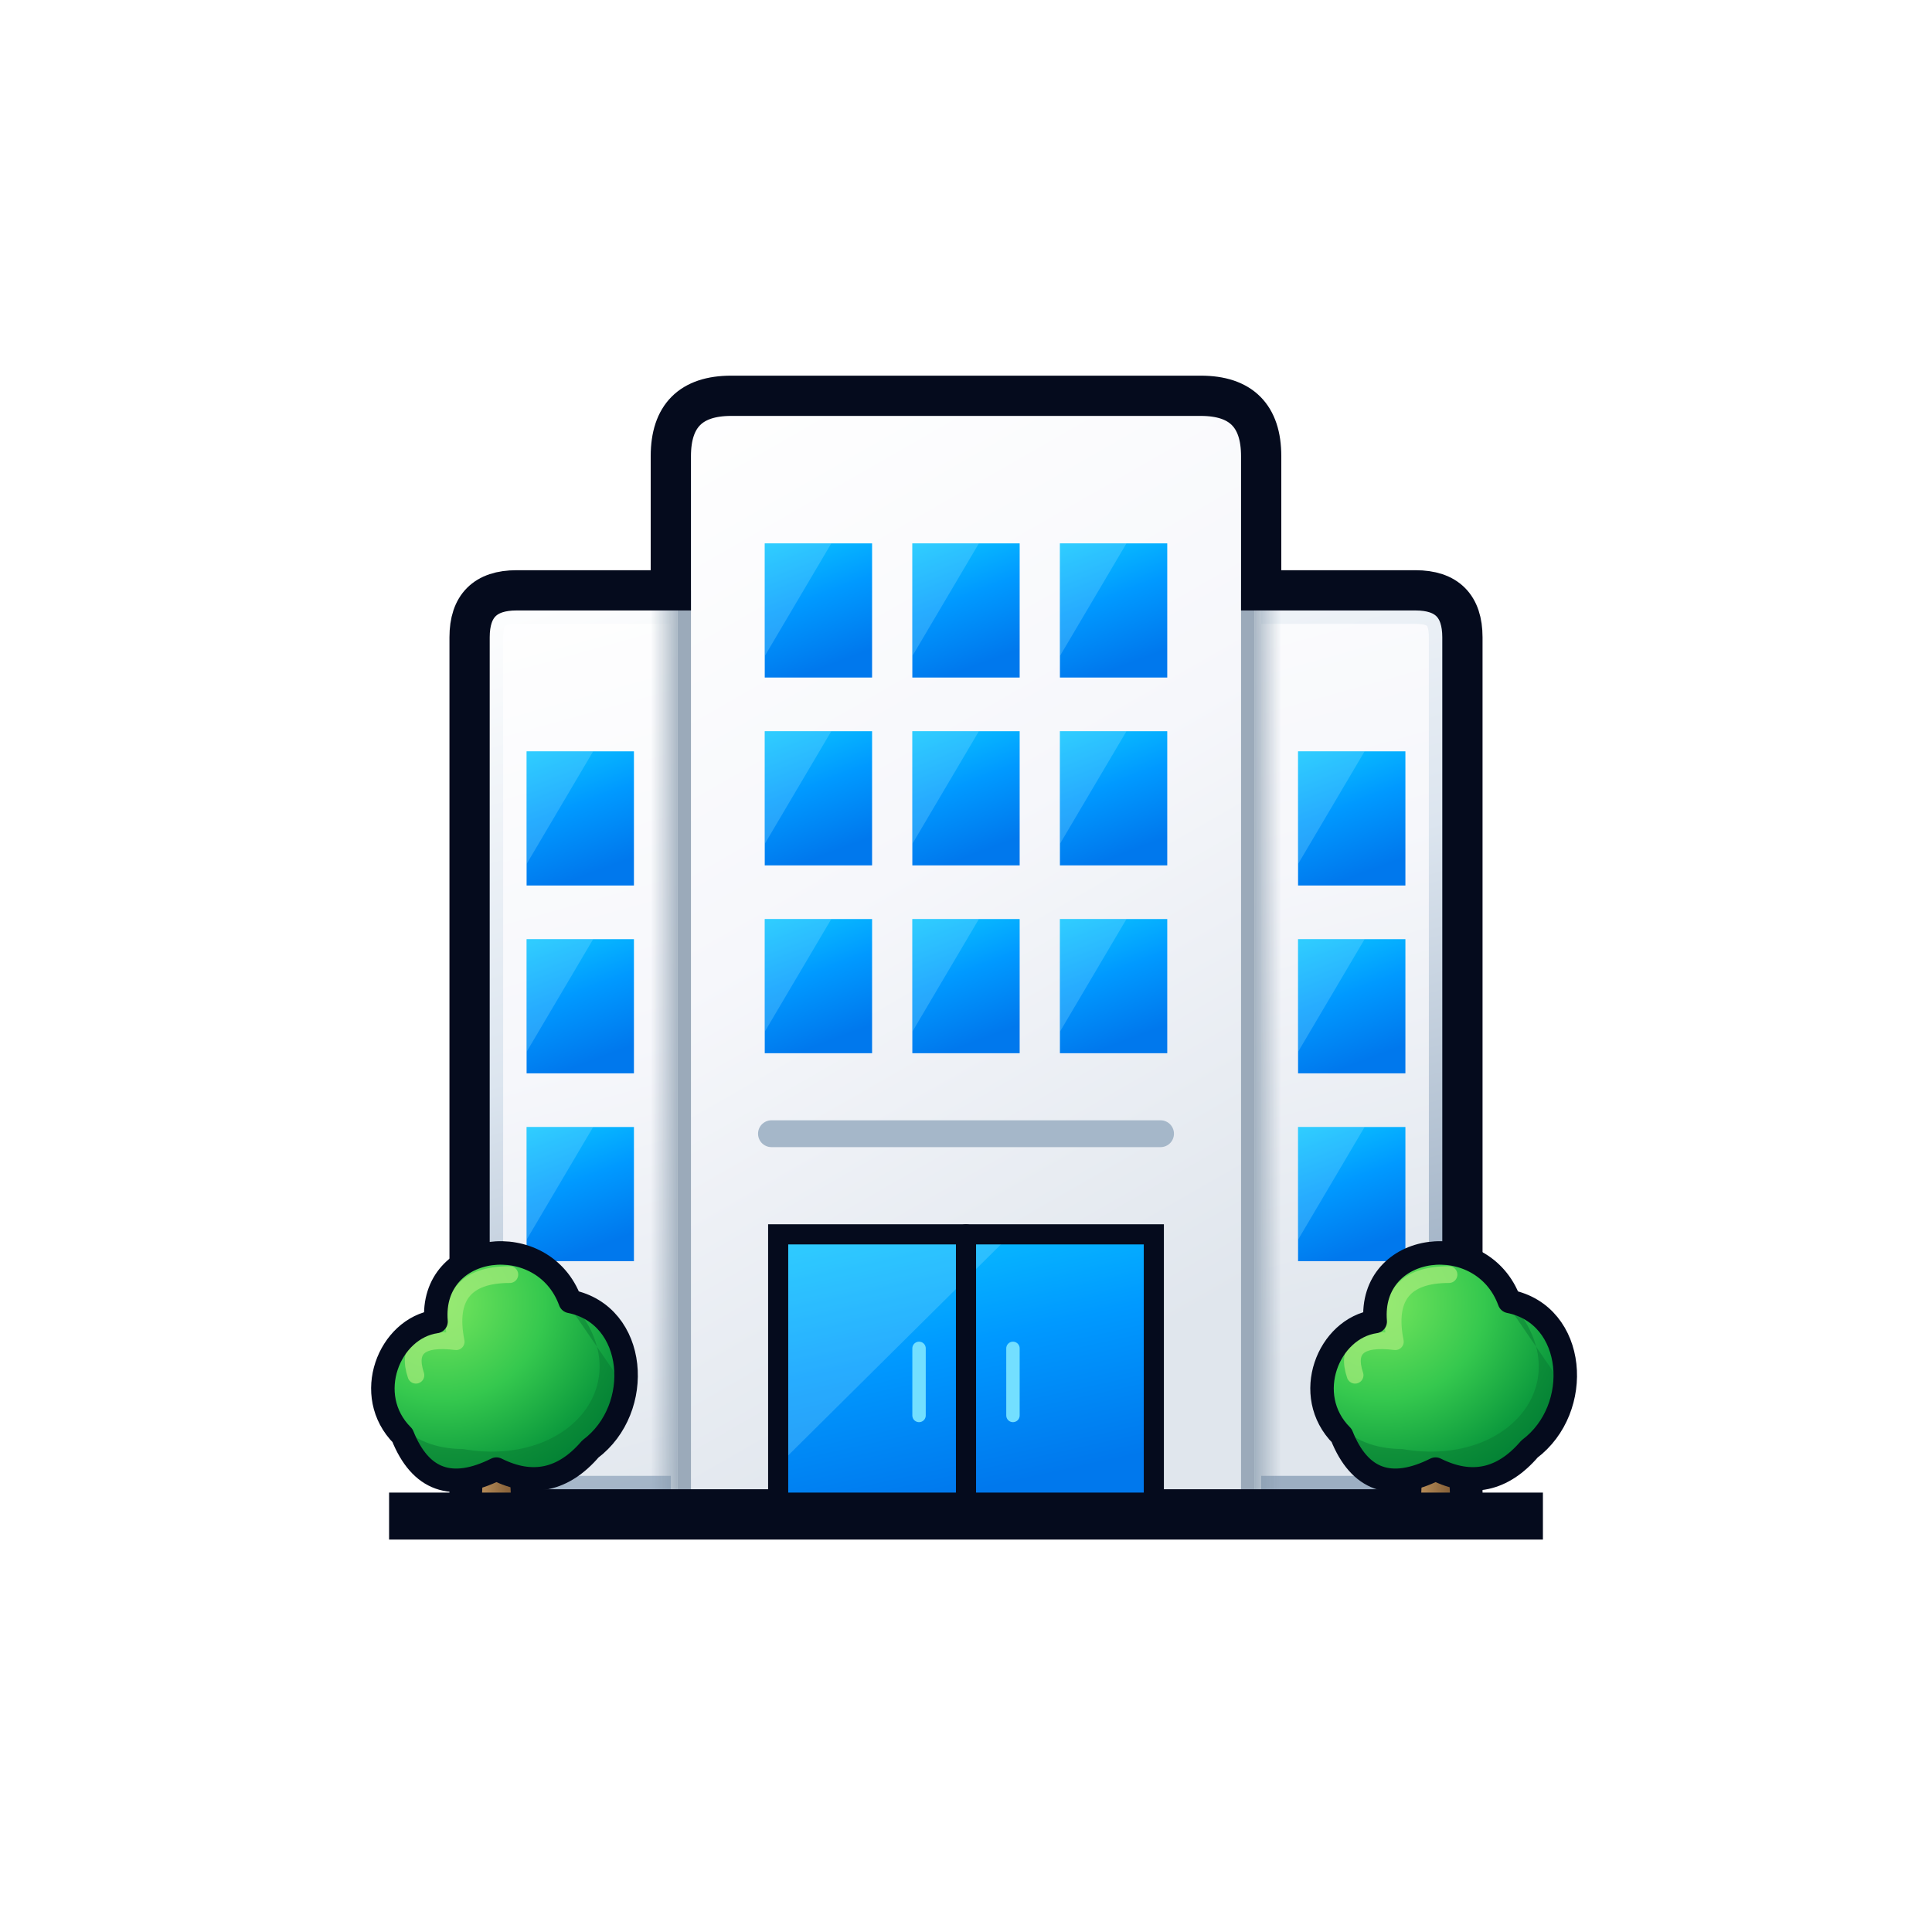
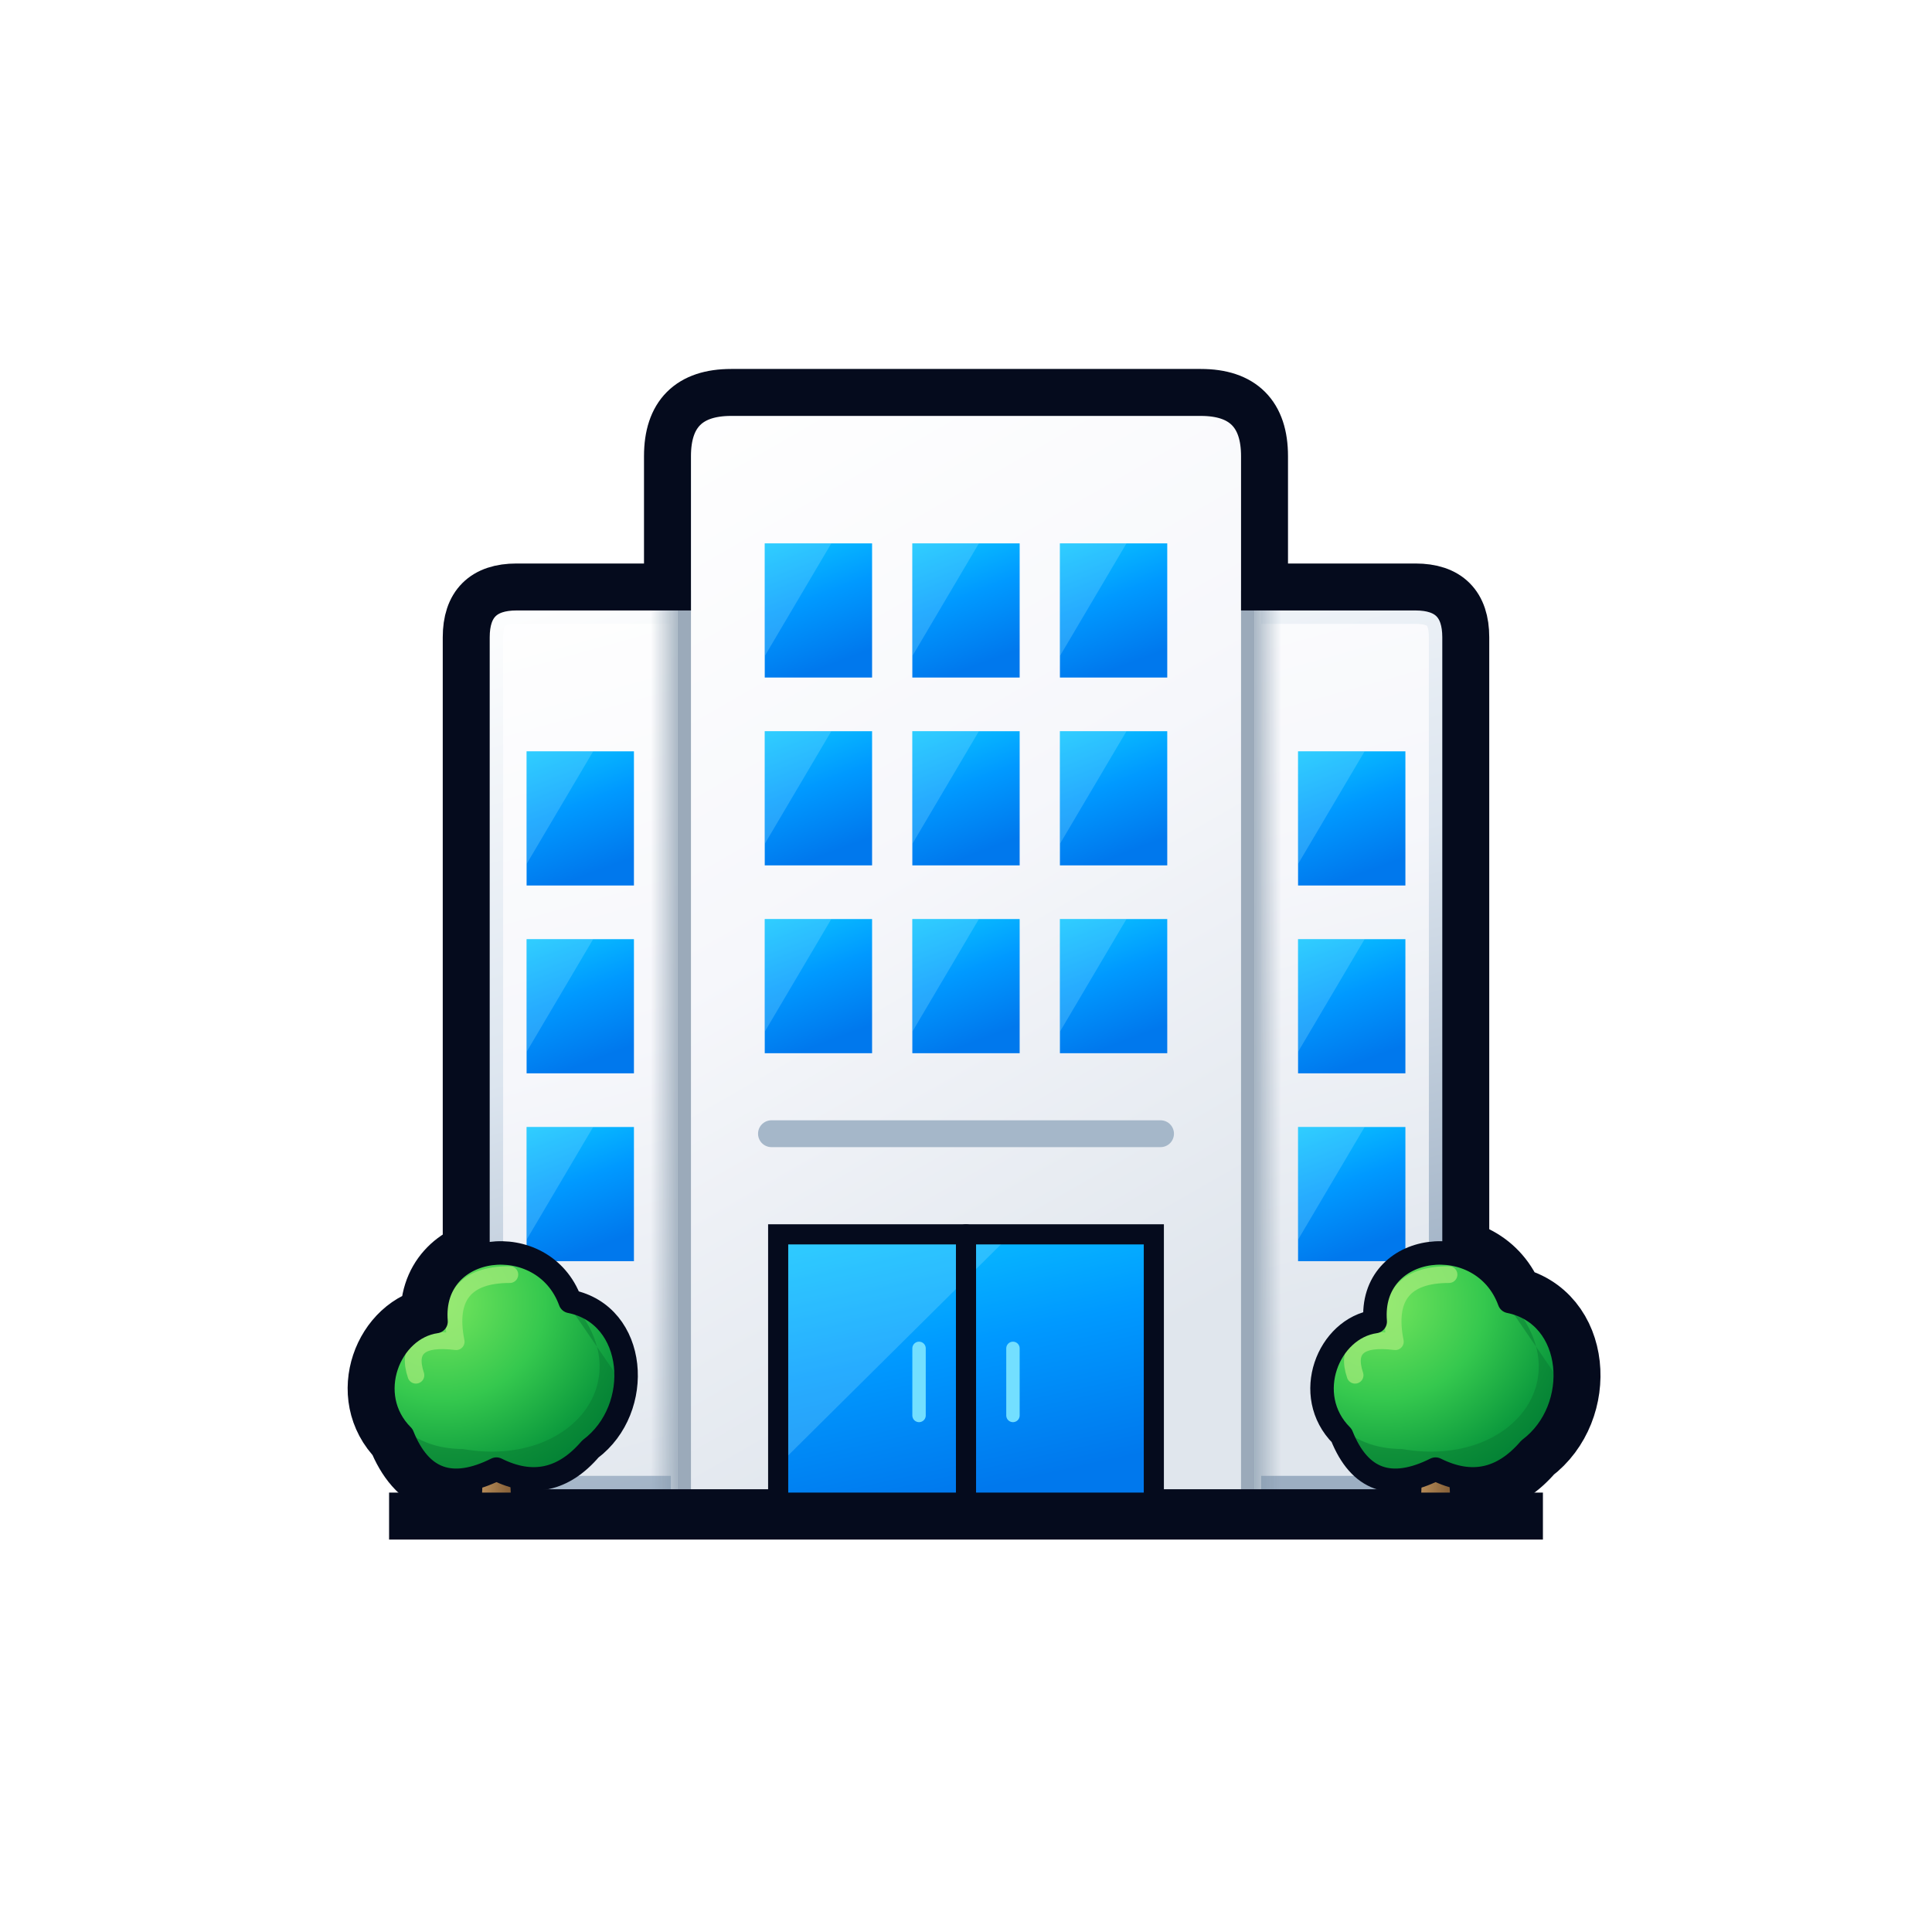
<svg xmlns="http://www.w3.org/2000/svg" width="288" height="288" viewBox="0 0 288 288" role="img" aria-labelledby="business-building-title">
  <defs>
    <linearGradient id="business-building-blue" x1="0" y1="0" x2=".3" y2="1">
      <stop offset="0.0" stop-color="#0bc5ff" />
      <stop offset="0.5" stop-color="#0099ff" />
      <stop offset="1.0" stop-color="#0078ed" />
    </linearGradient>
    <linearGradient id="business-building-paper" x1="0" y1="0" x2=".3" y2="1">
      <stop offset="0.0" stop-color="#ffffff" />
      <stop offset="0.5" stop-color="#f6f7fb" />
      <stop offset="1.0" stop-color="#e0e6ed" />
    </linearGradient>
    <linearGradient id="business-building-silver-edge" x1="0" y1="0" x2=".3" y2="1">
      <stop offset="0.0" stop-color="#ffffff" />
      <stop offset="0.5" stop-color="#dce5ef" />
      <stop offset="1.0" stop-color="#9caec2" />
    </linearGradient>
    <path id="business-building-shape1" d="M77 88 H211 Q218 88 218 95 V225 H70 V95 Q70 88 77 88 Z" />
    <clipPath id="business-building-shape1-clip">
      <use href="#business-building-shape1" />
    </clipPath>
    <path id="business-building-shape2" d="M109 59 H179 Q188 59 188 68 V225 H100 V68 Q100 59 109 59 Z" />
    <rect id="business-building-shape3" x="114.0" y="81" width="16" height="20" rx="0" />
    <rect id="business-building-shape4" x="136.0" y="81" width="16" height="20" rx="0" />
    <rect id="business-building-shape5" x="158" y="81" width="16" height="20" rx="0" />
    <rect id="business-building-shape6" x="114.0" y="109" width="16" height="20" rx="0" />
    <rect id="business-building-shape7" x="136.0" y="109" width="16" height="20" rx="0" />
    <rect id="business-building-shape8" x="158" y="109" width="16" height="20" rx="0" />
    <rect id="business-building-shape9" x="114.0" y="137" width="16" height="20" rx="0" />
    <rect id="business-building-shape10" x="136.0" y="137" width="16" height="20" rx="0" />
    <rect id="business-building-shape11" x="158" y="137" width="16" height="20" rx="0" />
    <rect id="business-building-shape12" x="78.5" y="112" width="16" height="20" rx="0" />
    <rect id="business-building-shape13" x="78.5" y="140" width="16" height="20" rx="0" />
    <rect id="business-building-shape14" x="78.5" y="168" width="16" height="20" rx="0" />
    <rect id="business-building-shape15" x="193.5" y="112" width="16" height="20" rx="0" />
    <rect id="business-building-shape16" x="193.5" y="140" width="16" height="20" rx="0" />
    <rect id="business-building-shape17" x="193.5" y="168" width="16" height="20" rx="0" />
    <rect id="business-building-shape18" x="116.0" y="184" width="56" height="41" rx="0" />
    <linearGradient id="business-building-joint-left" x1="0" y1="0" x2="1" y2="0">
      <stop stop-color="#8296a9" stop-opacity="0" offset="0" />
      <stop stop-color="#8296a9" stop-opacity="0.65" offset="1" />
    </linearGradient>
    <linearGradient id="business-building-joint-right" x1="0" y1="0" x2="1" y2="0">
      <stop stop-color="#8296a9" stop-opacity="0.65" offset="0" />
      <stop stop-color="#8296a9" stop-opacity="0" offset="1" />
    </linearGradient>
    <radialGradient id="business-building-foliage" cx=".24" cy=".22" r=".85">
      <stop stop-color="#75e65d" offset="0" />
      <stop stop-color="#35c84e" offset=".5" />
      <stop stop-color="#008c38" offset="1" />
    </radialGradient>
    <clipPath id="business-building-ground-clip">
      <rect x="0" y="0" width="288" height="229.5" />
    </clipPath>
    <path id="business-building-tree-crown" d="M-14 8 C-20 2 -16 -8 -9 -9 C-10 -21 7 -23 11 -12 C21 -10 22 4 14 10 Q8 17 0 13 Q-10 18 -14 8Z" />
    <clipPath id="business-building-tree-clip">
      <use href="#business-building-tree-crown" />
    </clipPath>
    <linearGradient id="business-building-tree-bark" x1="0" y1="0" x2="1" y2="0">
      <stop stop-color="#c59962" />
      <stop offset="1" stop-color="#76522e" />
    </linearGradient>
  </defs>
+   <g id="business-building-exterior-width" fill="none" stroke="#050b1d" stroke-linecap="round" stroke-linejoin="round">
+     <g stroke-linecap="round" stroke-linejoin="round" clip-path="url(#business-building-ground-clip)">
+       <path d="M70 225 V95 Q70 88 77 88 H100 V68 Q100 59 109 59 H179 Q188 59 188 68 V88 H211 Q218 88 218 95 V225 Z" fill="none" stroke="#050b1d" stroke-width="8" stroke-linejoin="miter" />
+     </g>
+     <g stroke-linecap="round" stroke-linejoin="round" clip-path="url(#business-building-ground-clip)">
+       <g transform="translate(74 206)">
+         <use href="#business-building-tree-crown" fill="none" stroke="#050b1d" stroke-width="10.5" />
+       </g>
+     </g>
+     <g stroke-linecap="round" stroke-linejoin="round" clip-path="url(#business-building-ground-clip)">
+       <g transform="translate(214 206)">
+         <use href="#business-building-tree-crown" fill="none" stroke="#050b1d" stroke-width="10.5" />
+       </g>
+     </g>
+   </g>
  <g stroke-linecap="round" stroke-linejoin="round" clip-path="url(#business-building-ground-clip)">
    <use href="#business-building-shape1" fill="url(#business-building-paper)" />
    <use href="#business-building-shape1" fill="none" stroke="url(#business-building-silver-edge)" stroke-width="10" clip-path="url(#business-building-shape1-clip)" />
    <use href="#business-building-shape2" fill="url(#business-building-paper)" />
    <rect x="101" y="88" width="2" height="137" fill="#9baaba" />
    <rect x="185" y="88" width="2" height="137" fill="#9baaba" />
    <rect x="97" y="88" width="4" height="137" fill="url(#business-building-joint-left)" />
    <rect x="187" y="88" width="4" height="137" fill="url(#business-building-joint-right)" />
    <path id="business-building-outer-outline" d="M70 225 V95 Q70 88 77 88 H100 V68 Q100 59 109 59 H179 Q188 59 188 68 V88 H211 Q218 88 218 95 V225 Z" fill="none" stroke="#050b1d" stroke-width="6" stroke-linejoin="miter" />
    <use href="#business-building-shape3" fill="url(#business-building-blue)" />
    <path d="M114.0 81.0 H123.92 L114.0 97.8 Z" fill="#a2ecff" fill-opacity=".24" />
    <use href="#business-building-shape4" fill="url(#business-building-blue)" />
    <path d="M136.0 81.0 H145.92 L136.0 97.8 Z" fill="#a2ecff" fill-opacity=".24" />
    <use href="#business-building-shape5" fill="url(#business-building-blue)" />
    <path d="M158.0 81.0 H167.92 L158.0 97.8 Z" fill="#a2ecff" fill-opacity=".24" />
    <use href="#business-building-shape6" fill="url(#business-building-blue)" />
    <path d="M114.0 109.0 H123.92 L114.0 125.8 Z" fill="#a2ecff" fill-opacity=".24" />
    <use href="#business-building-shape7" fill="url(#business-building-blue)" />
    <path d="M136.0 109.0 H145.92 L136.0 125.8 Z" fill="#a2ecff" fill-opacity=".24" />
    <use href="#business-building-shape8" fill="url(#business-building-blue)" />
    <path d="M158.0 109.0 H167.92 L158.0 125.8 Z" fill="#a2ecff" fill-opacity=".24" />
    <use href="#business-building-shape9" fill="url(#business-building-blue)" />
    <path d="M114.0 137.0 H123.92 L114.0 153.8 Z" fill="#a2ecff" fill-opacity=".24" />
    <use href="#business-building-shape10" fill="url(#business-building-blue)" />
    <path d="M136.0 137.0 H145.92 L136.0 153.8 Z" fill="#a2ecff" fill-opacity=".24" />
    <use href="#business-building-shape11" fill="url(#business-building-blue)" />
    <path d="M158.0 137.0 H167.92 L158.0 153.8 Z" fill="#a2ecff" fill-opacity=".24" />
    <use href="#business-building-shape12" fill="url(#business-building-blue)" />
    <path d="M78.5 112.0 H88.42 L78.5 128.8 Z" fill="#a2ecff" fill-opacity=".24" />
    <use href="#business-building-shape13" fill="url(#business-building-blue)" />
    <path d="M78.5 140.0 H88.42 L78.5 156.8 Z" fill="#a2ecff" fill-opacity=".24" />
    <use href="#business-building-shape14" fill="url(#business-building-blue)" />
    <path d="M78.5 168.0 H88.42 L78.5 184.8 Z" fill="#a2ecff" fill-opacity=".24" />
    <use href="#business-building-shape15" fill="url(#business-building-blue)" />
    <path d="M193.5 112.0 H203.42 L193.5 128.8 Z" fill="#a2ecff" fill-opacity=".24" />
    <use href="#business-building-shape16" fill="url(#business-building-blue)" />
    <path d="M193.5 140.0 H203.42 L193.5 156.8 Z" fill="#a2ecff" fill-opacity=".24" />
    <use href="#business-building-shape17" fill="url(#business-building-blue)" />
    <path d="M193.5 168.0 H203.42 L193.5 184.8 Z" fill="#a2ecff" fill-opacity=".24" />
    <path d="M115 169 H173" fill="none" stroke="#a5b7c9" stroke-width="4" />
    <use href="#business-building-shape18" fill="url(#business-building-blue)" />
    <path d="M116.0 184.0 H150.72 L116.0 218.44 Z" fill="#a2ecff" fill-opacity=".24" />
    <use href="#business-building-shape18" fill="none" stroke="#050b1d" stroke-width="3" stroke-linejoin="miter" />
    <path d="M144 184 V224" fill="none" stroke="#050b1d" stroke-width="3" />
    <path d="M137 201 V211 M151 201 V211" fill="none" stroke="#73dfff" stroke-width="2" />
    <g transform="translate(74 206)" id="business-building-tree-74">
      <path d="M-3 8 L-3.5 19 H3.5 L3 8Z" fill="url(#business-building-tree-bark)" stroke="#050b1d" stroke-width="2.5" />
      <use href="#business-building-tree-crown" fill="url(#business-building-foliage)" />
      <g clip-path="url(#business-building-tree-clip)">
        <path d="M9 -14 C23 -2 12 13 -5 10 Q-11 10 -15 6 C-13 21 16 22 22 5Z" fill="#087932" opacity=".5" />
        <path d="M-12 -1 Q-14 -7 -6 -6 Q-8 -16 2 -16" fill="none" stroke="#a1eb79" stroke-width="2.5" opacity=".75" />
      </g>
      <use href="#business-building-tree-crown" fill="none" stroke="#050b1d" stroke-width="3.5" />
    </g>
    <g transform="translate(214 206)" id="business-building-tree-214">
      <path d="M-3 8 L-3.5 19 H3.5 L3 8Z" fill="url(#business-building-tree-bark)" stroke="#050b1d" stroke-width="2.5" />
      <use href="#business-building-tree-crown" fill="url(#business-building-foliage)" />
      <g clip-path="url(#business-building-tree-clip)">
        <path d="M9 -14 C23 -2 12 13 -5 10 Q-11 10 -15 6 C-13 21 16 22 22 5Z" fill="#087932" opacity=".5" />
        <path d="M-12 -1 Q-14 -7 -6 -6 Q-8 -16 2 -16" fill="none" stroke="#a1eb79" stroke-width="2.5" opacity=".75" />
      </g>
      <use href="#business-building-tree-crown" fill="none" stroke="#050b1d" stroke-width="3.5" />
    </g>
    <path d="M58 226 H230" fill="none" stroke="#050b1d" stroke-width="7" stroke-linecap="butt" />
  </g>
</svg>
